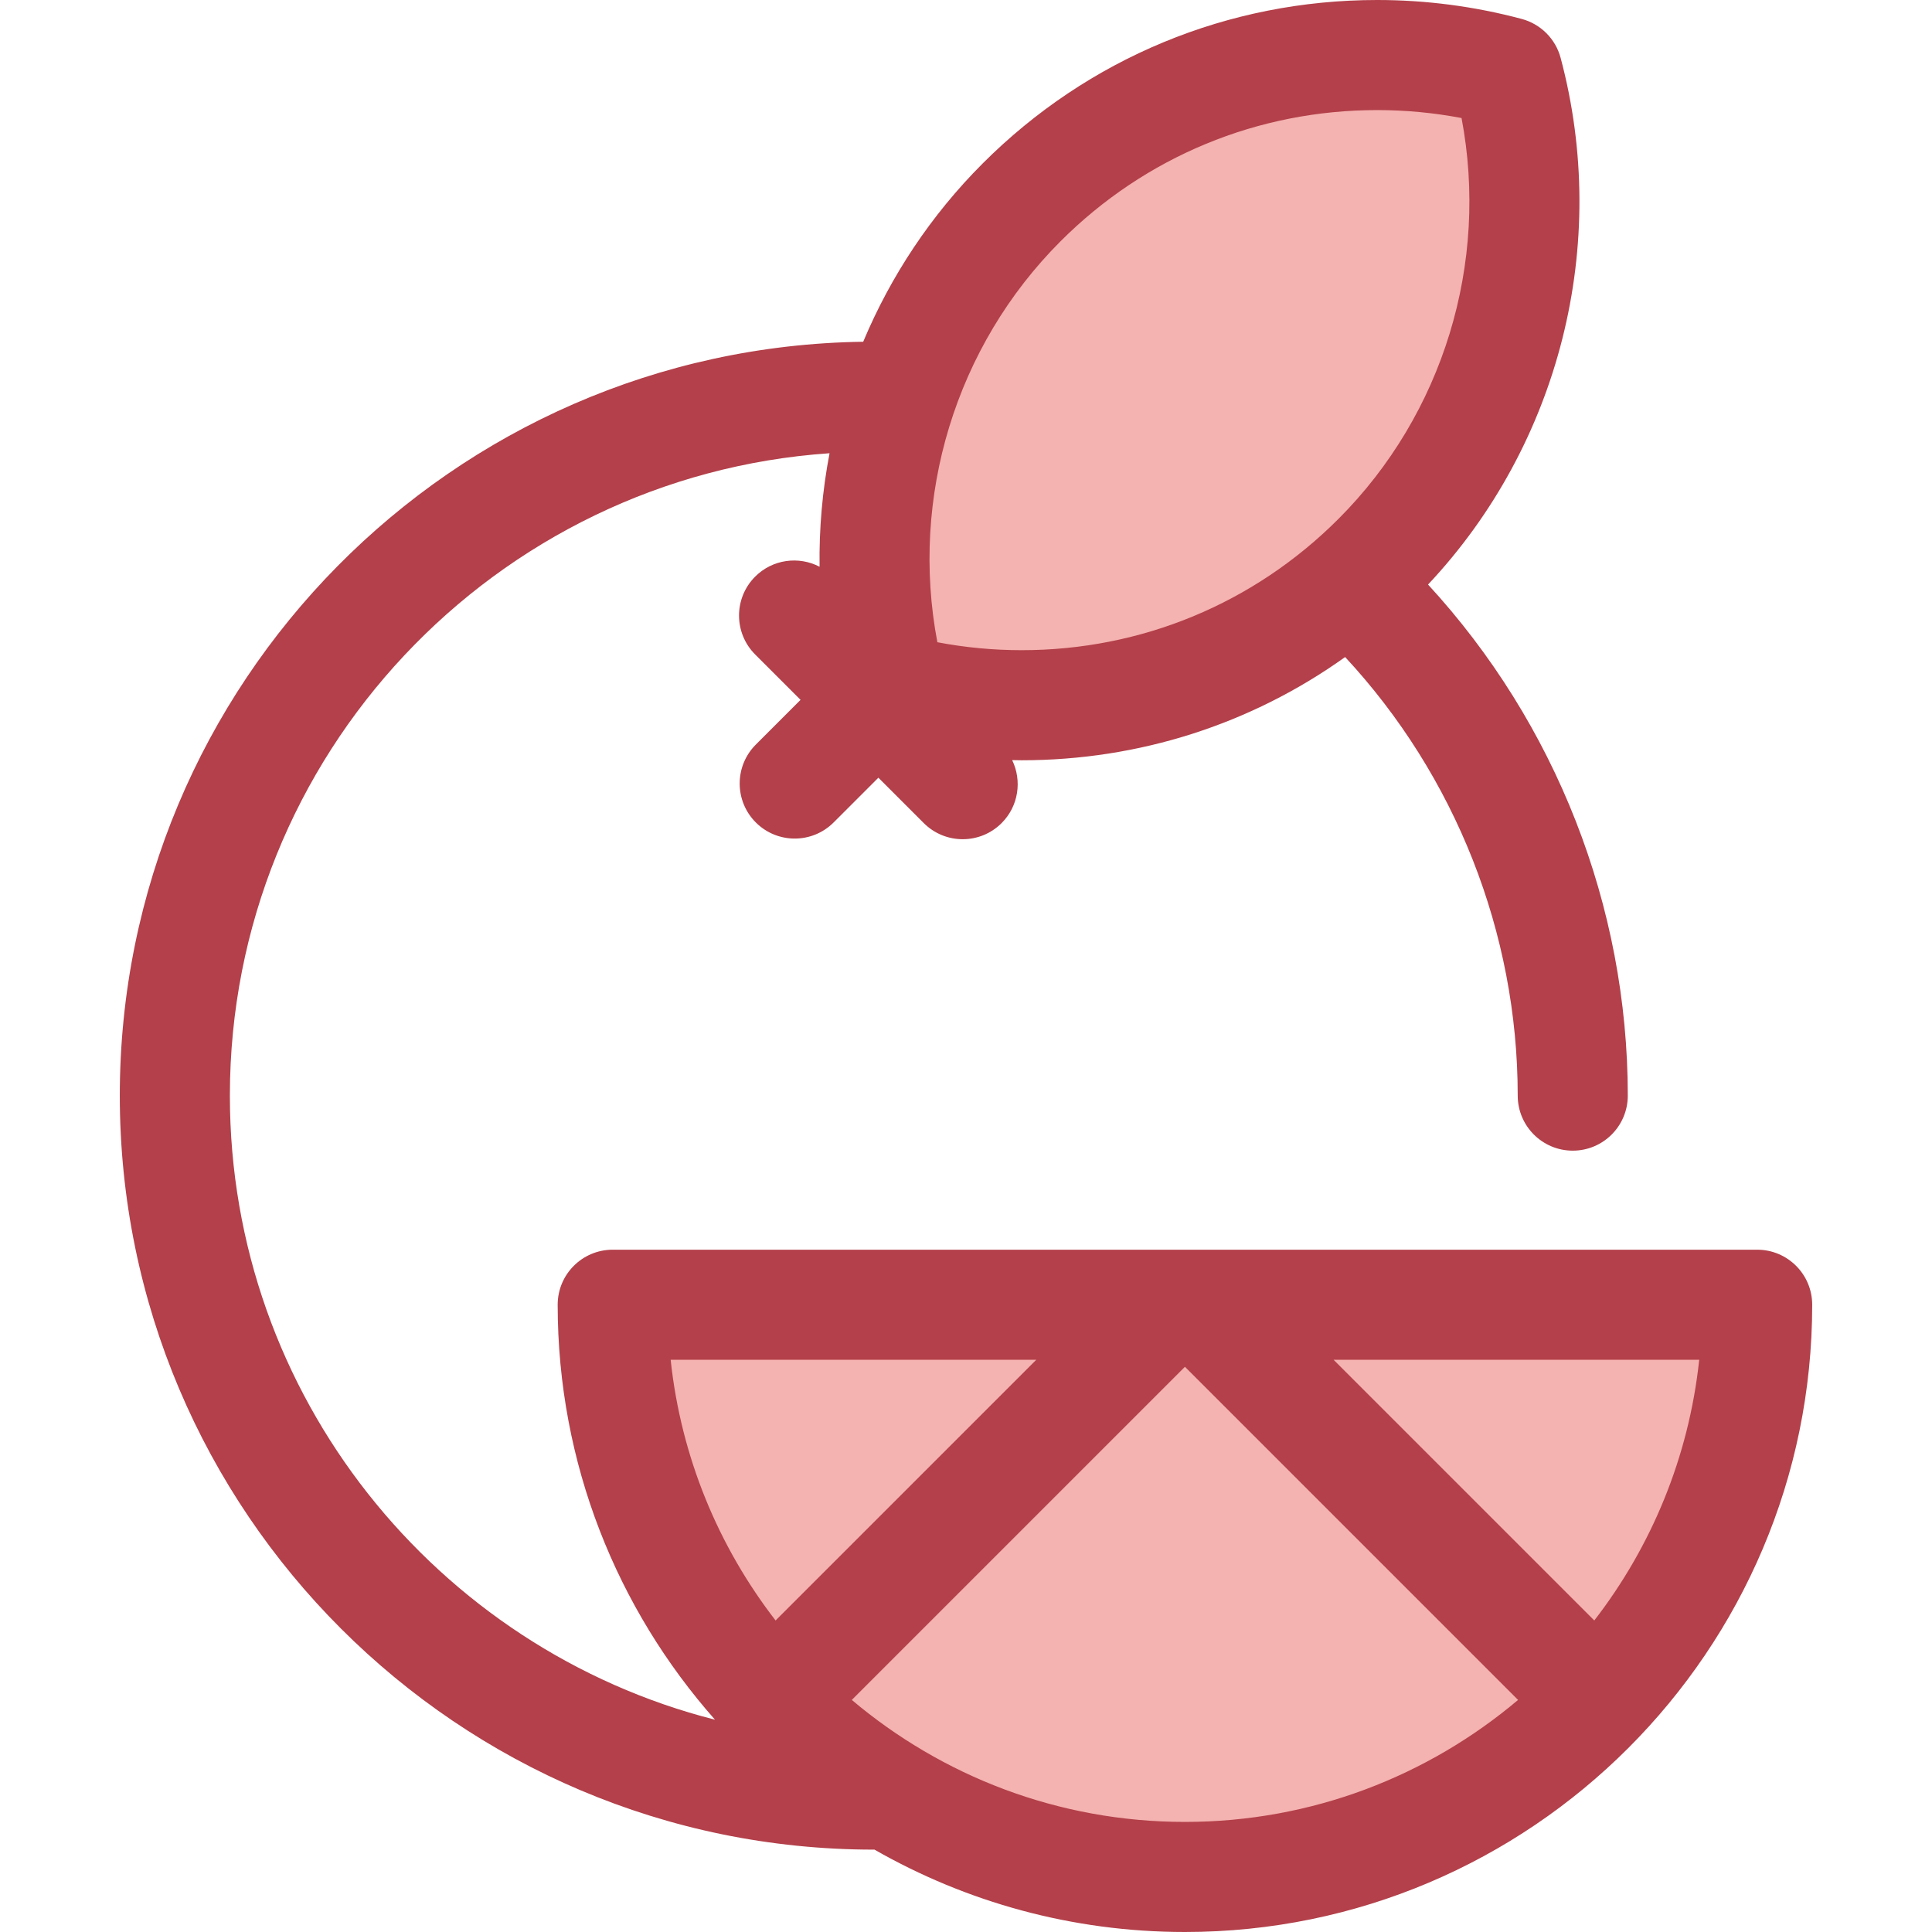
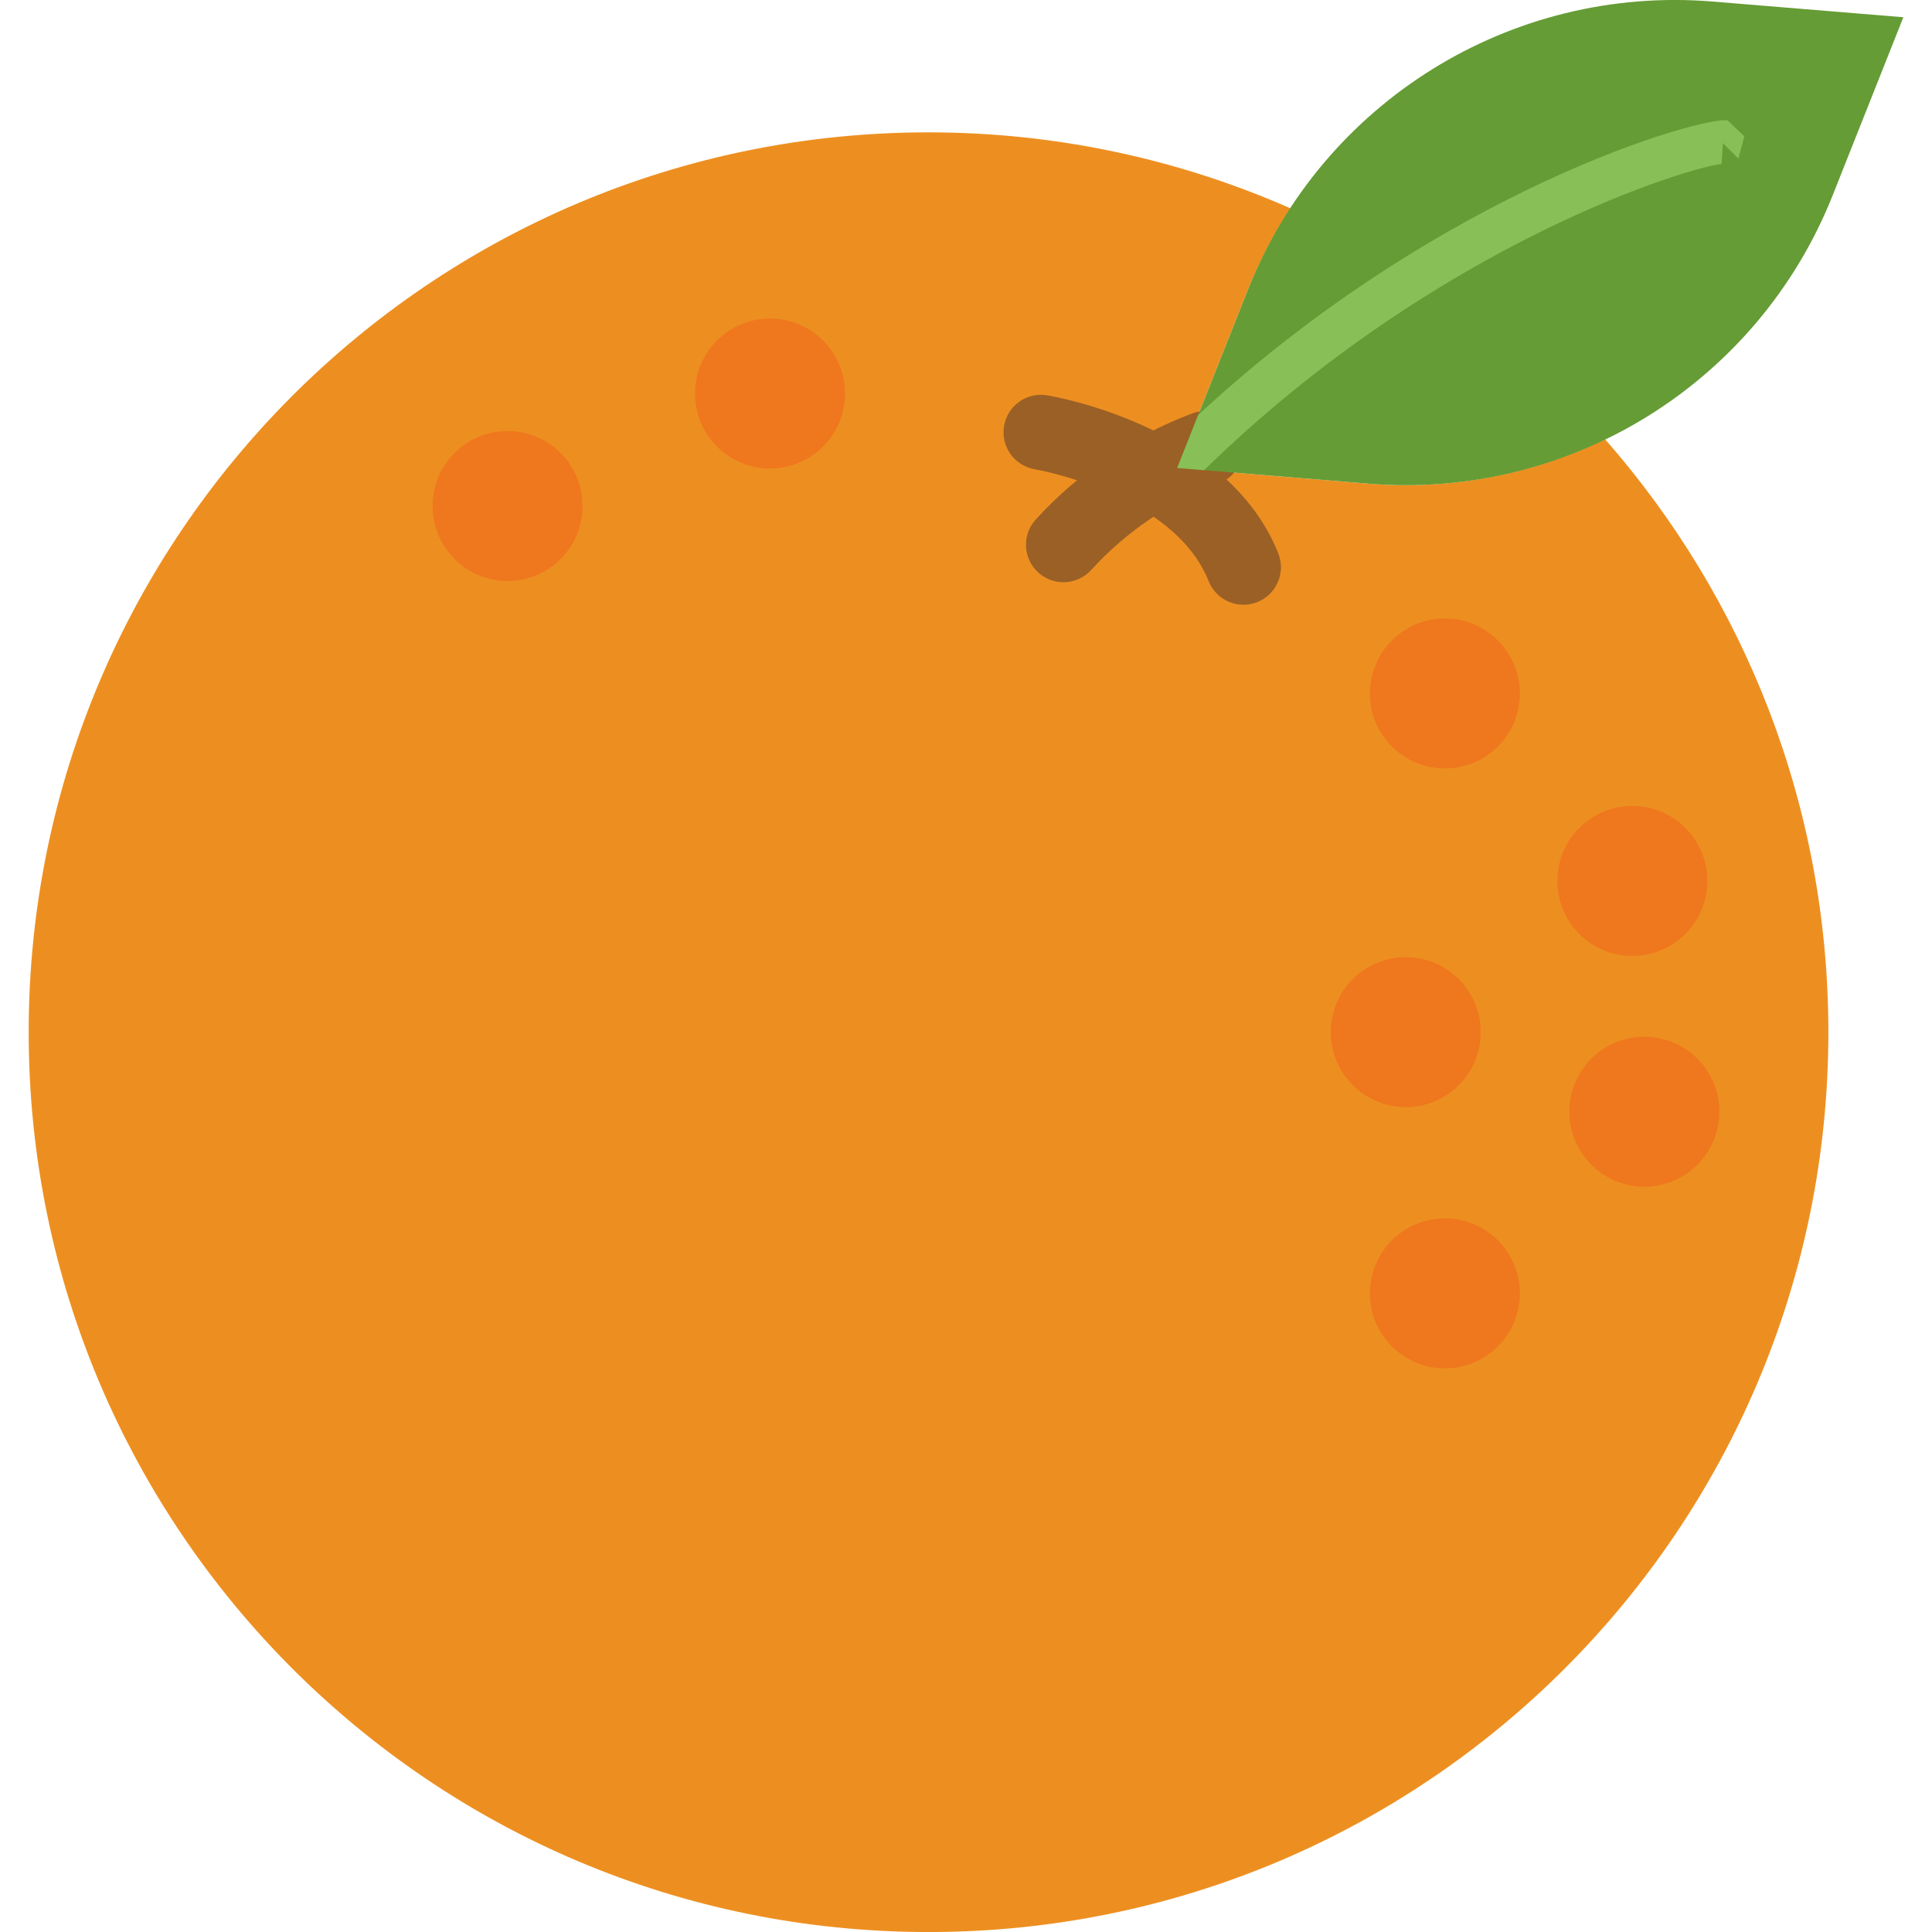
- <svg xmlns="http://www.w3.org/2000/svg" version="1.1" id="Layer_1" x="0px" y="0px" viewBox="0 0 512 512" style="enable-background:new 0 0 512 512;" xml:space="preserve">
+ <svg xmlns="http://www.w3.org/2000/svg" version="1.1" id="Capa_1" x="0px" y="0px" viewBox="0 0 51.529 51.529" style="enable-background:new 0 0 51.529 51.529;" xml:space="preserve">
  <g>
-     <path style="fill:#F4B2B0;" d="M399.499,19.108c-44.463-11.872-93.87-0.372-128.752,34.51s-46.383,84.289-34.51,128.752   c44.463,11.872,93.87,0.372,128.752-34.51S411.372,63.572,399.499,19.108z" />
-     <path style="fill:#F4B2B0;" d="M314.021,497.415c83.752,0,151.645-67.893,151.645-151.645H162.375   C162.375,429.521,230.268,497.415,314.021,497.415z" />
+     <path style="fill:#ED8F20;" d="M36.486,12.899l-5.089-0.419l1.884-4.746c0.308-0.775,0.696-1.499,1.139-2.177   c-2.955-1.3-6.219-2.027-9.655-2.027c-13.255,0-24,10.745-24,24s10.745,24,24,24s24-10.745,24-24c0-6.059-2.25-11.59-5.954-15.813   C40.889,12.643,38.719,13.083,36.486,12.899z" />
+     <circle style="fill:#EF771D;" cx="38.537" cy="18.496" r="2" />
+     <circle style="fill:#EF771D;" cx="43.857" cy="29.651" r="2" />
+     <circle style="fill:#EF771D;" cx="43.537" cy="23.496" r="2" />
+     <circle style="fill:#EF771D;" cx="37.493" cy="27.529" r="2" />
+     <circle style="fill:#EF771D;" cx="38.537" cy="34.496" r="2" />
+     <circle style="fill:#EF771D;" cx="20.537" cy="10.496" r="2" />
+     <circle style="fill:#EF771D;" cx="13.537" cy="13.496" r="2" />
+     <g>
+       <path style="fill:#ED8F20;" d="M27.765,11.529c0,0,4.25,0.7,5.4,3.6" />
+       <path style="fill:#9B6026;" d="M33.165,16.13c-0.397,0-0.773-0.239-0.93-0.632c-0.925-2.331-4.599-2.976-4.635-2.982    c-0.544-0.092-0.912-0.606-0.821-1.151c0.09-0.543,0.603-0.912,1.147-0.822c0.197,0.032,4.824,0.831,6.168,4.218    c0.203,0.513-0.048,1.095-0.561,1.298C33.413,16.107,33.288,16.13,33.165,16.13z" />
+     </g>
+     <g>
+       <path style="fill:#ED8F20;" d="M28.365,14.529c1.037-1.14,2.345-2.025,3.787-2.567" />
+       <path style="fill:#9B6026;" d="M28.364,15.529c-0.24,0-0.481-0.086-0.673-0.26c-0.408-0.372-0.438-1.004-0.066-1.413    c1.142-1.255,2.585-2.233,4.176-2.831c0.517-0.192,1.093,0.067,1.288,0.584c0.193,0.517-0.068,1.094-0.585,1.288    c-1.295,0.486-2.471,1.283-3.4,2.304C28.906,15.419,28.636,15.529,28.364,15.529z" />
+     </g>
+     <path style="fill:#659C35;" d="M50.765,0.46l-5.089-0.419C40.301-0.401,35.27,2.722,33.281,7.734l-1.884,4.746l5.089,0.419   c5.374,0.442,10.406-2.681,12.395-7.693L50.765,0.46z" />
+     <path style="fill:#88C057;" d="M31.958,11.068l-0.561,1.413l0.718,0.059c6.258-6.111,13.059-8.117,13.803-8.164l0.035-0.559   l0.413,0.413l0.158-0.593L46.08,3.212C45.482,3.08,38.497,5.009,31.958,11.068z" />
  </g>
-   <path style="fill:#B3404A;" d="M465.666,331.184H318.209c-0.004,0-0.01,0-0.015,0h-8.35c-0.004,0-0.01,0-0.015,0H162.375  c-8.055,0-14.585,6.53-14.585,14.585c0,42.133,15.764,80.645,41.694,109.975c-73.811-18.79-128.564-85.816-128.564-165.392  c0-90.154,70.274-164.19,158.919-170.239c-1.893,9.876-2.786,19.956-2.643,30.082c-5.5-2.878-12.452-2.007-17.072,2.615  c-5.696,5.696-5.696,14.931,0,20.628l12.031,12.031l-11.859,11.859c-5.696,5.696-5.696,14.931,0,20.628  c2.849,2.849,6.581,4.272,10.313,4.272c3.732,0,7.466-1.424,10.313-4.272l11.859-11.859l12.031,12.031  c2.849,2.849,6.581,4.272,10.313,4.272c3.732,0,7.466-1.424,10.313-4.272c4.516-4.516,5.436-11.253,2.792-16.691  c0.839,0.015,1.677,0.041,2.516,0.041c0.004,0,0.004,0,0.009,0c31.165,0,60.857-9.588,85.718-27.355  c29.198,31.431,45.738,73.127,45.738,116.228c0,8.056,6.53,14.585,14.585,14.585s14.585-6.53,14.585-14.585  c0-50.169-19.127-98.715-52.933-135.438c34.872-37.098,48.336-90.14,35.136-139.569c-1.346-5.044-5.286-8.982-10.329-10.329  C390.795,1.688,377.916,0,364.983,0c-39.494,0-76.624,15.379-104.549,43.304c-13.726,13.726-24.374,29.84-31.678,47.264  C119.868,92.08,31.749,181.111,31.749,290.352c0,110.181,89.639,199.819,199.819,199.819c0.055,0,0.109-0.007,0.165-0.009  C256.01,504.052,284.103,512,314.021,512c91.66,0,166.231-74.571,166.231-166.231C480.251,337.714,473.72,331.184,465.666,331.184z   M281.061,63.932c22.416-22.416,52.22-34.761,83.923-34.761c7.507,0,14.991,0.707,22.342,2.108  c7.3,38.392-4.822,78.439-32.651,106.267c-22.416,22.418-52.217,34.761-83.915,34.761c-0.001,0-0.004,0-0.007,0  c-7.509,0-14.992-0.707-22.342-2.108C241.11,131.808,253.232,91.761,281.061,63.932z M274.625,360.355l-69.088,69.088  c-15.106-19.539-25.062-43.253-27.807-69.088H274.625z M225.735,450.499l88.285-88.285l88.285,88.285  c-23.868,20.151-54.675,32.33-88.285,32.33C280.41,482.829,249.603,470.652,225.735,450.499z M422.502,429.443l-69.088-69.088  h96.895C447.564,386.191,437.608,409.904,422.502,429.443z" />
  <g>
</g>
  <g>
</g>
  <g>
</g>
  <g>
</g>
  <g>
</g>
  <g>
</g>
  <g>
</g>
  <g>
</g>
  <g>
</g>
  <g>
</g>
  <g>
</g>
  <g>
</g>
  <g>
</g>
  <g>
</g>
  <g>
</g>
</svg>
